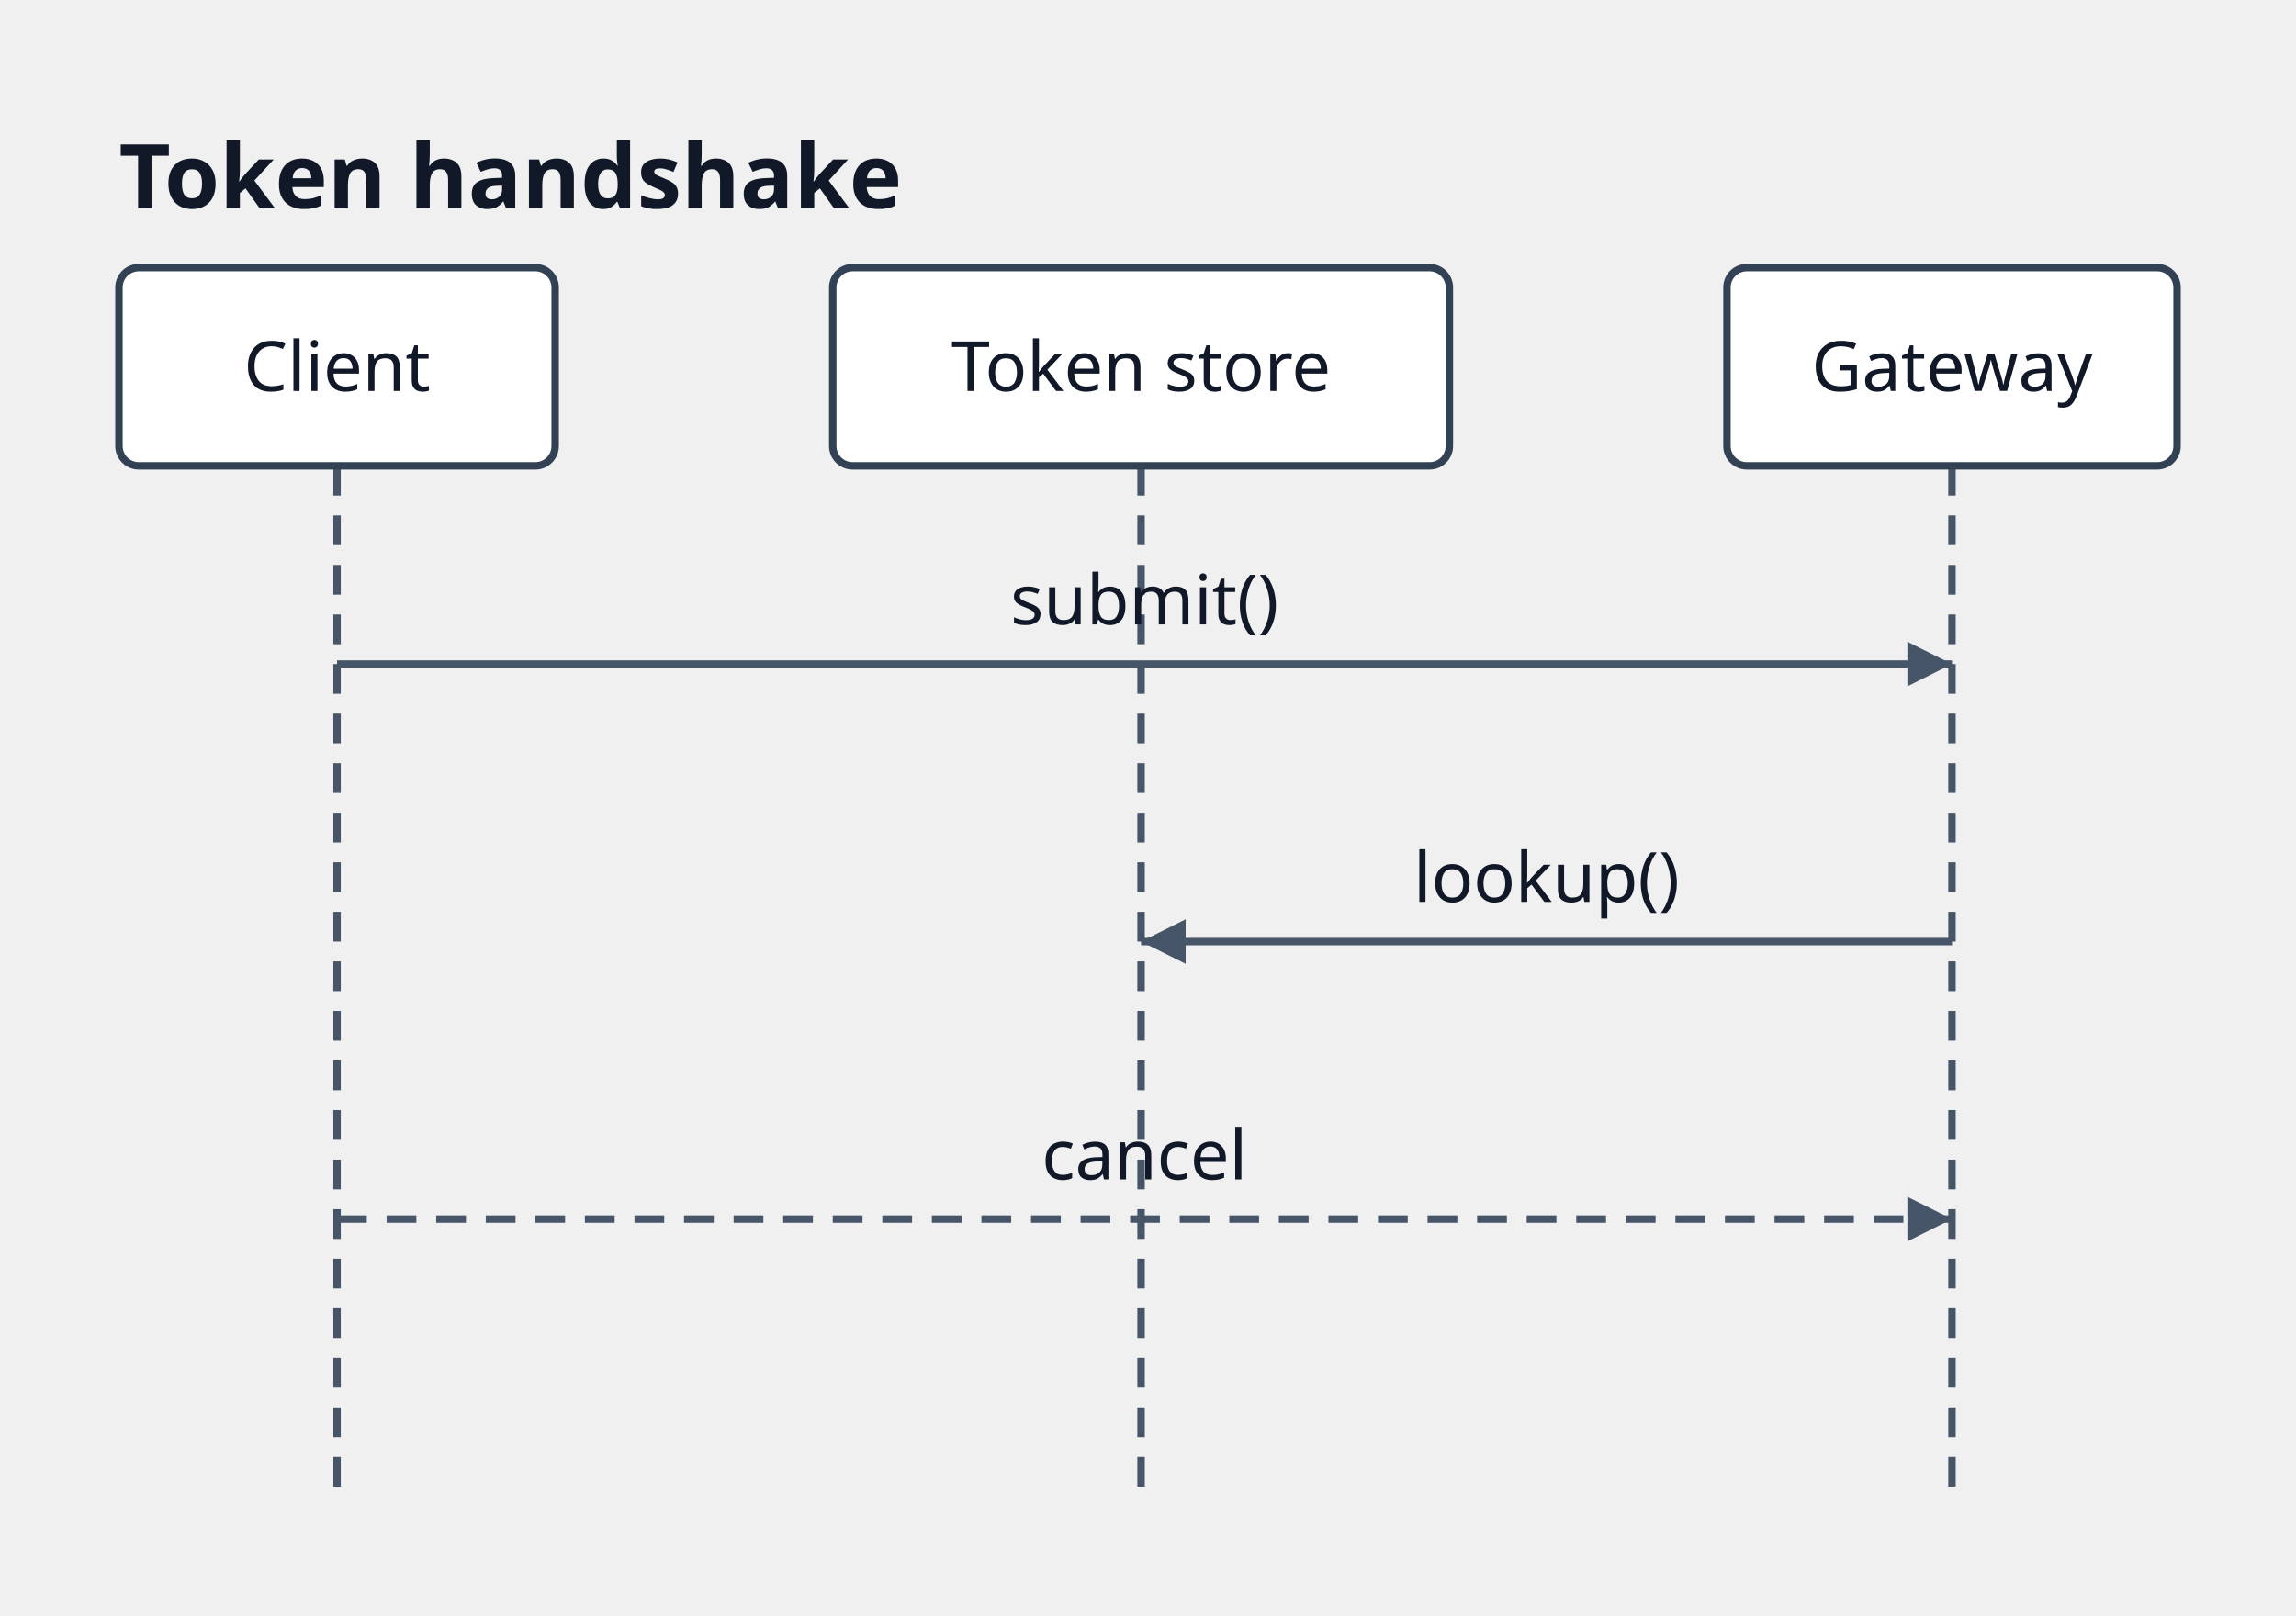
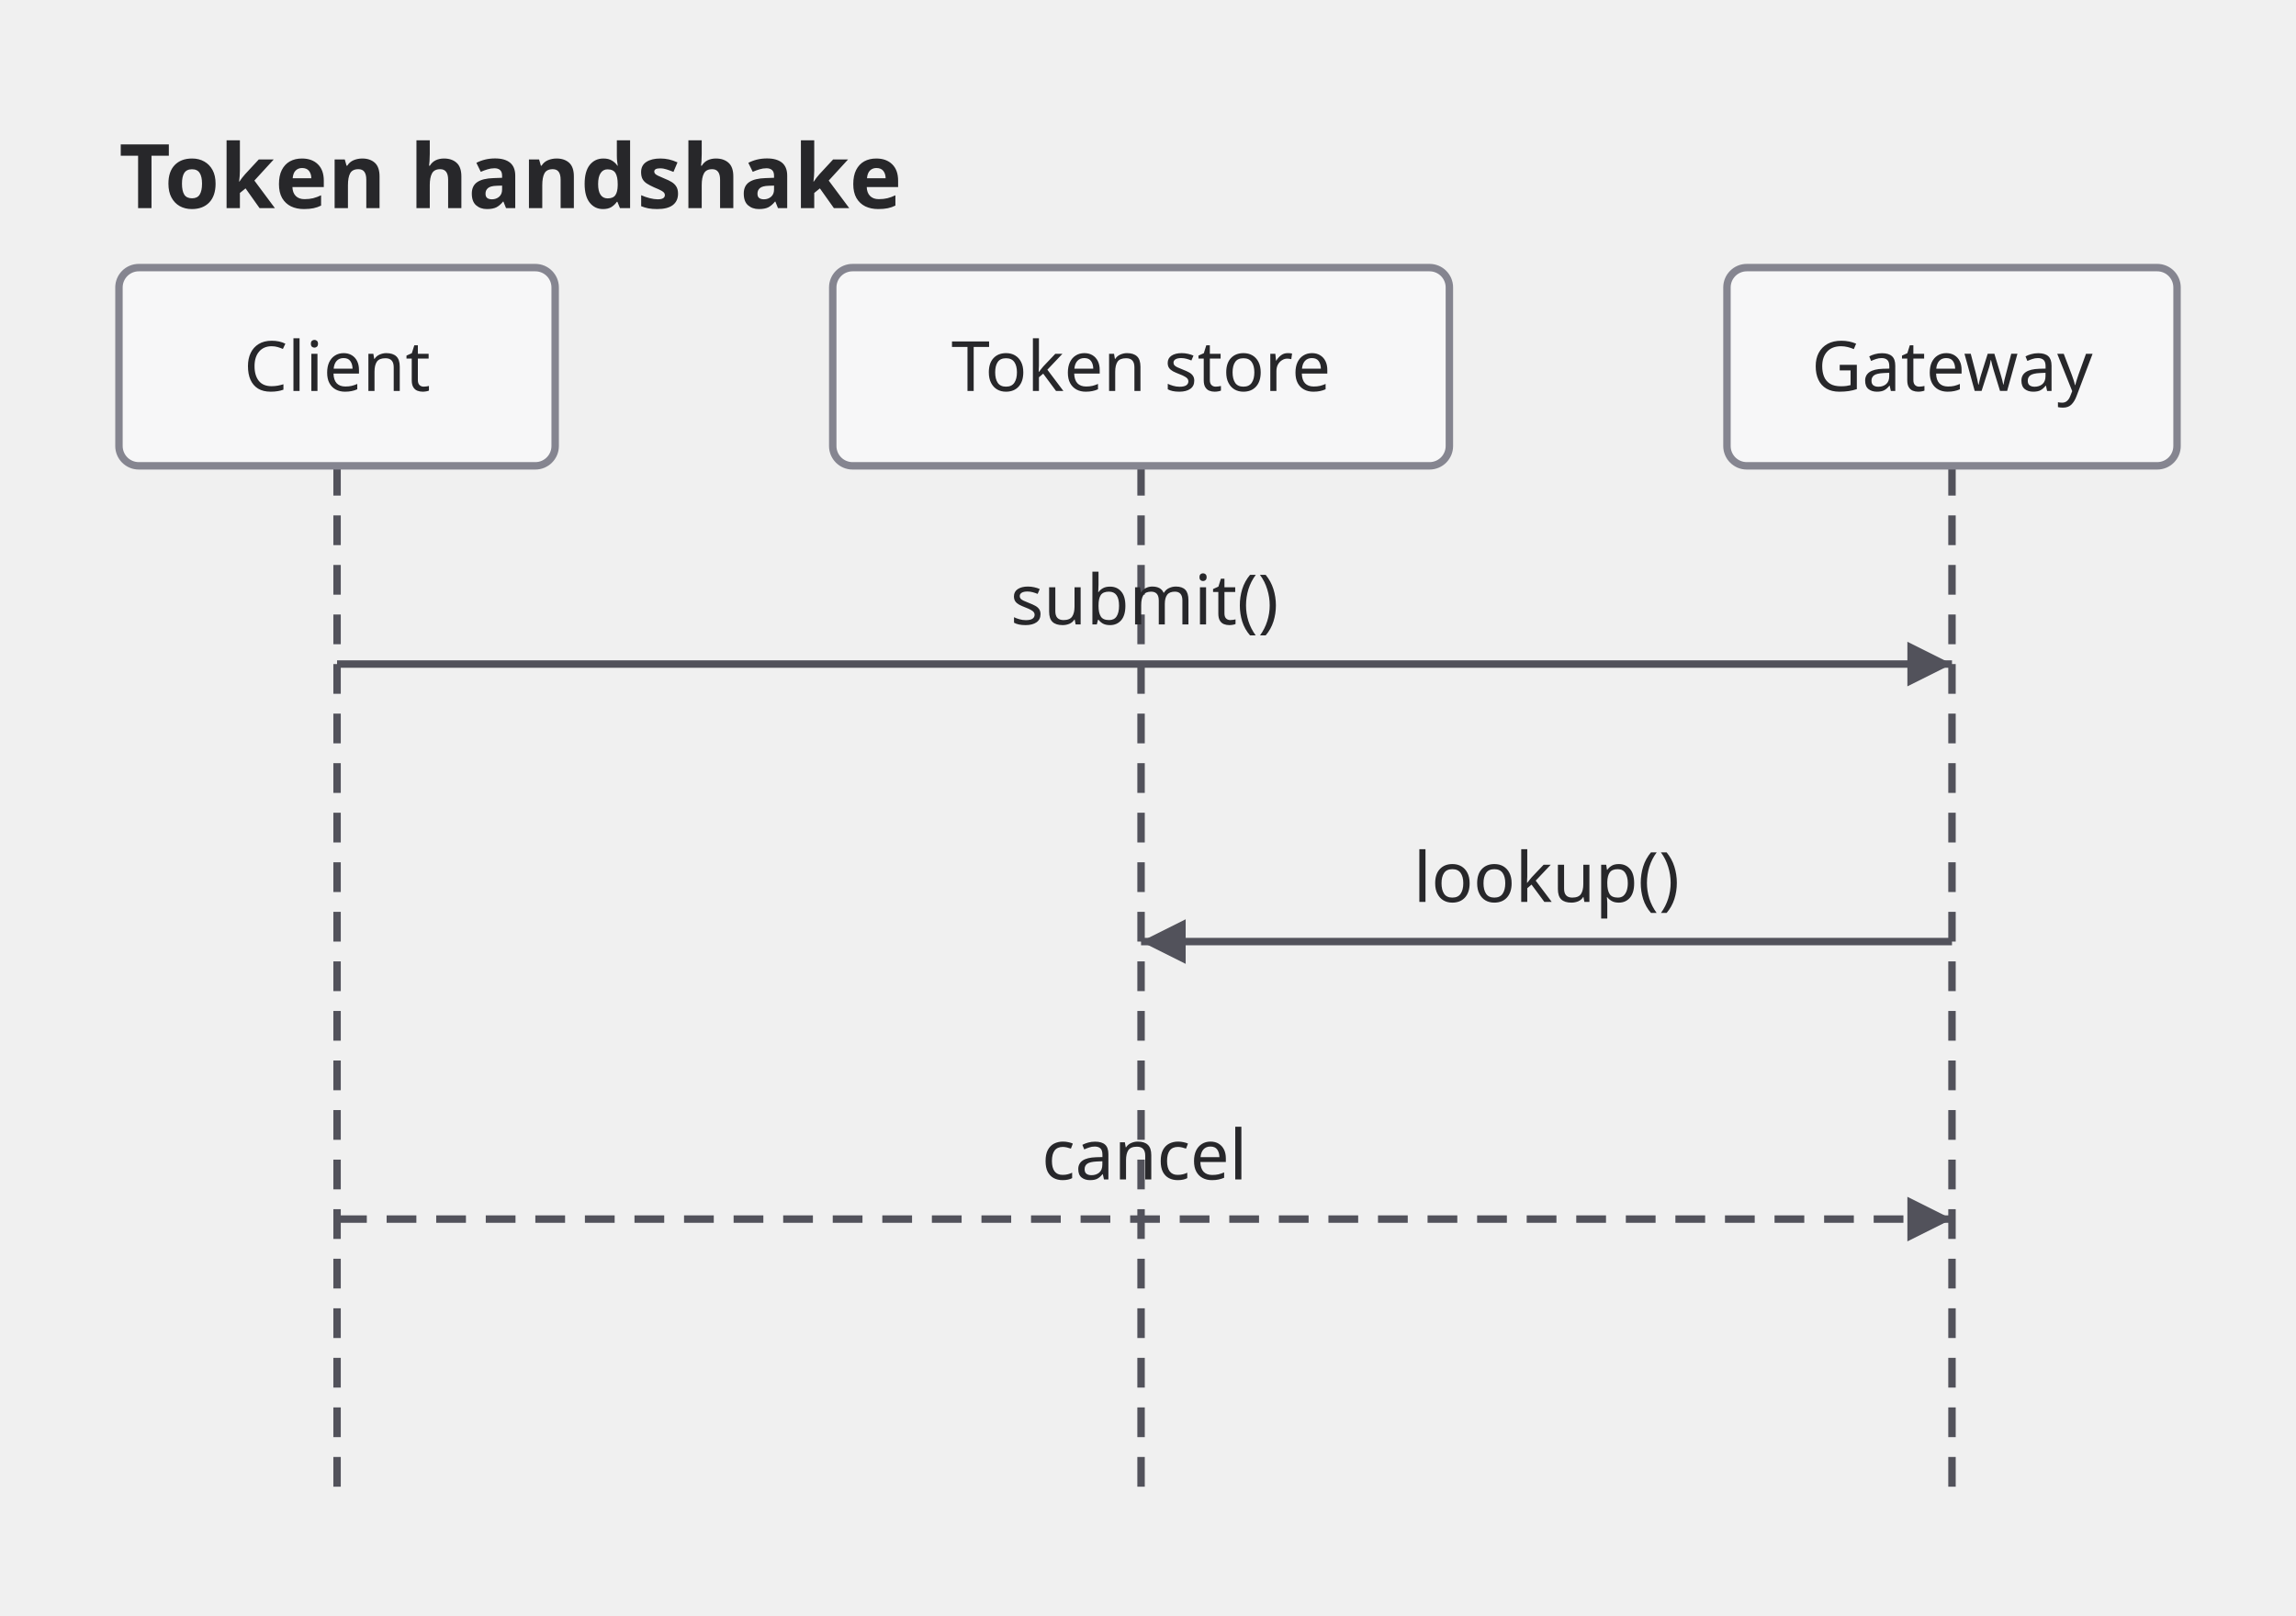
<svg xmlns="http://www.w3.org/2000/svg" width="463.2" height="326" viewBox="0 0 463.2 326" role="img">
-   <text x="24" y="42" text-anchor="start" font-family="sans-serif" font-size="18" font-weight="600" fill="#111827">Token handshake</text>
-   <line x1="68" y1="94" x2="68" y2="302" stroke="#475569" stroke-width="1.5" stroke-dasharray="6 4" fill="none" />
-   <line x1="230.2" y1="94" x2="230.2" y2="302" stroke="#475569" stroke-width="1.5" stroke-dasharray="6 4" fill="none" />
-   <line x1="393.8" y1="94" x2="393.8" y2="302" stroke="#475569" stroke-width="1.5" stroke-dasharray="6 4" fill="none" />
-   <line x1="68" y1="134" x2="393.8" y2="134" stroke="#475569" stroke-width="1.5" fill="none" />
-   <polygon points="393.8,134 384.8,138.5 384.8,129.5" fill="#475569" />
-   <text x="230.9" y="126" text-anchor="middle" font-family="sans-serif" font-size="14" font-weight="400" fill="#111827">submit()</text>
-   <line x1="393.8" y1="190" x2="230.2" y2="190" stroke="#475569" stroke-width="1.5" fill="none" />
-   <polygon points="230.2,190 239.2,185.5 239.2,194.5" fill="#475569" />
-   <text x="312" y="182" text-anchor="middle" font-family="sans-serif" font-size="14" font-weight="400" fill="#111827">lookup()</text>
-   <line x1="68" y1="246" x2="393.8" y2="246" stroke="#475569" stroke-width="1.5" stroke-dasharray="6 4" fill="none" />
-   <polygon points="393.8,246 384.8,250.5 384.8,241.5" fill="#475569" />
-   <text x="230.9" y="238" text-anchor="middle" font-family="sans-serif" font-size="14" font-weight="400" fill="#111827">cancel</text>
-   <rect x="24" y="54" width="88" height="40" rx="4" fill="#ffffff" stroke="#334155" stroke-width="1.5" />
-   <text x="68" y="78.9" text-anchor="middle" font-family="sans-serif" font-size="14" font-weight="400" fill="#111827">Client</text>
-   <rect x="168" y="54" width="124.4" height="40" rx="4" fill="#ffffff" stroke="#334155" stroke-width="1.5" />
-   <text x="230.2" y="78.9" text-anchor="middle" font-family="sans-serif" font-size="14" font-weight="400" fill="#111827">Token store</text>
-   <rect x="348.4" y="54" width="90.8" height="40" rx="4" fill="#ffffff" stroke="#334155" stroke-width="1.5" />
-   <text x="393.8" y="78.9" text-anchor="middle" font-family="sans-serif" font-size="14" font-weight="400" fill="#111827">Gateway</text>
+   <text x="24" y="42" text-anchor="start" font-family="sans-serif" font-size="18" font-weight="600" fill="#27272a">Token handshake</text>
+   <line x1="68" y1="94" x2="68" y2="302" stroke="#52525b" stroke-width="1.5" stroke-dasharray="6 4" fill="none" />
+   <line x1="230.2" y1="94" x2="230.2" y2="302" stroke="#52525b" stroke-width="1.5" stroke-dasharray="6 4" fill="none" />
+   <line x1="393.8" y1="94" x2="393.8" y2="302" stroke="#52525b" stroke-width="1.5" stroke-dasharray="6 4" fill="none" />
+   <line x1="68" y1="134" x2="393.8" y2="134" stroke="#52525b" stroke-width="1.5" fill="none" />
+   <polygon points="393.8,134 384.8,138.5 384.8,129.5" fill="#52525b" />
+   <text x="230.9" y="126" text-anchor="middle" font-family="sans-serif" font-size="14" font-weight="400" fill="#27272a">submit()</text>
+   <line x1="393.8" y1="190" x2="230.2" y2="190" stroke="#52525b" stroke-width="1.5" fill="none" />
+   <polygon points="230.2,190 239.2,185.5 239.2,194.5" fill="#52525b" />
+   <text x="312" y="182" text-anchor="middle" font-family="sans-serif" font-size="14" font-weight="400" fill="#27272a">lookup()</text>
+   <line x1="68" y1="246" x2="393.8" y2="246" stroke="#52525b" stroke-width="1.5" stroke-dasharray="6 4" fill="none" />
+   <polygon points="393.8,246 384.8,250.5 384.8,241.5" fill="#52525b" />
+   <text x="230.9" y="238" text-anchor="middle" font-family="sans-serif" font-size="14" font-weight="400" fill="#27272a">cancel</text>
+   <rect x="24" y="54" width="88" height="40" rx="4" fill="#f7f7f8" stroke="#858590" stroke-width="1.5" />
+   <text x="68" y="78.9" text-anchor="middle" font-family="sans-serif" font-size="14" font-weight="400" fill="#27272a">Client</text>
+   <rect x="168" y="54" width="124.4" height="40" rx="4" fill="#f7f7f8" stroke="#858590" stroke-width="1.5" />
+   <text x="230.2" y="78.9" text-anchor="middle" font-family="sans-serif" font-size="14" font-weight="400" fill="#27272a">Token store</text>
+   <rect x="348.4" y="54" width="90.8" height="40" rx="4" fill="#f7f7f8" stroke="#858590" stroke-width="1.5" />
+   <text x="393.8" y="78.9" text-anchor="middle" font-family="sans-serif" font-size="14" font-weight="400" fill="#27272a">Gateway</text>
</svg>
